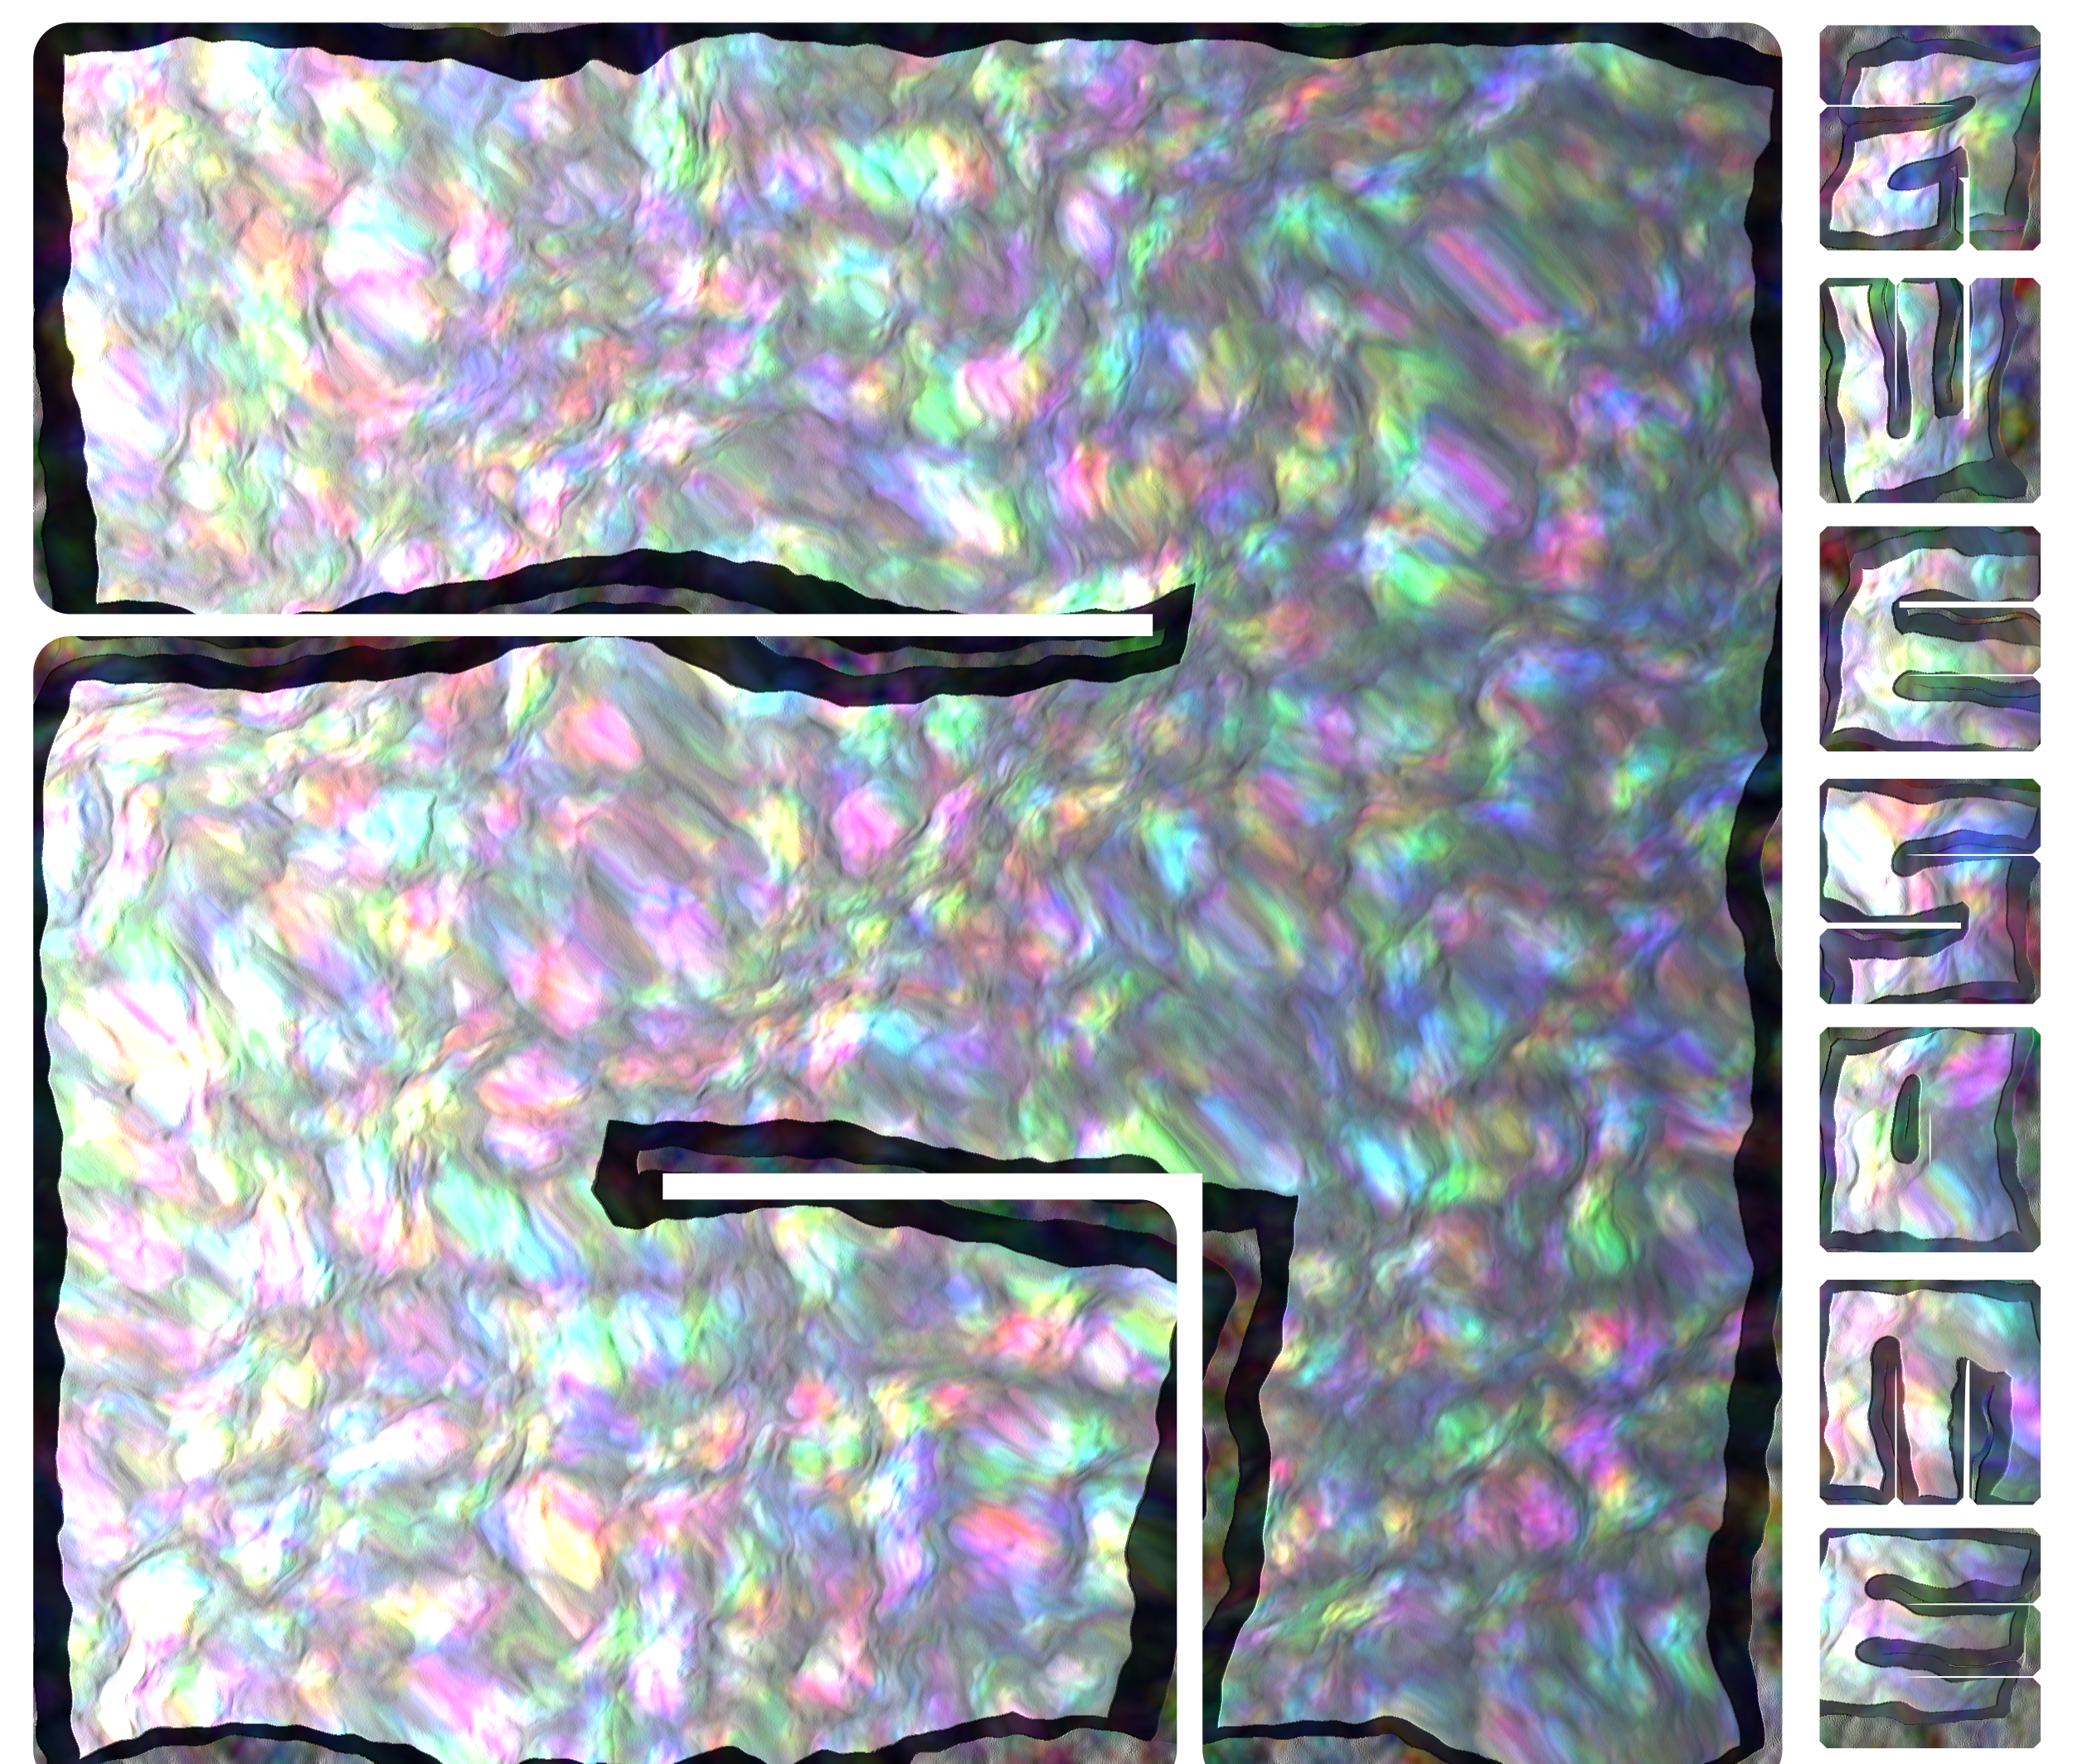
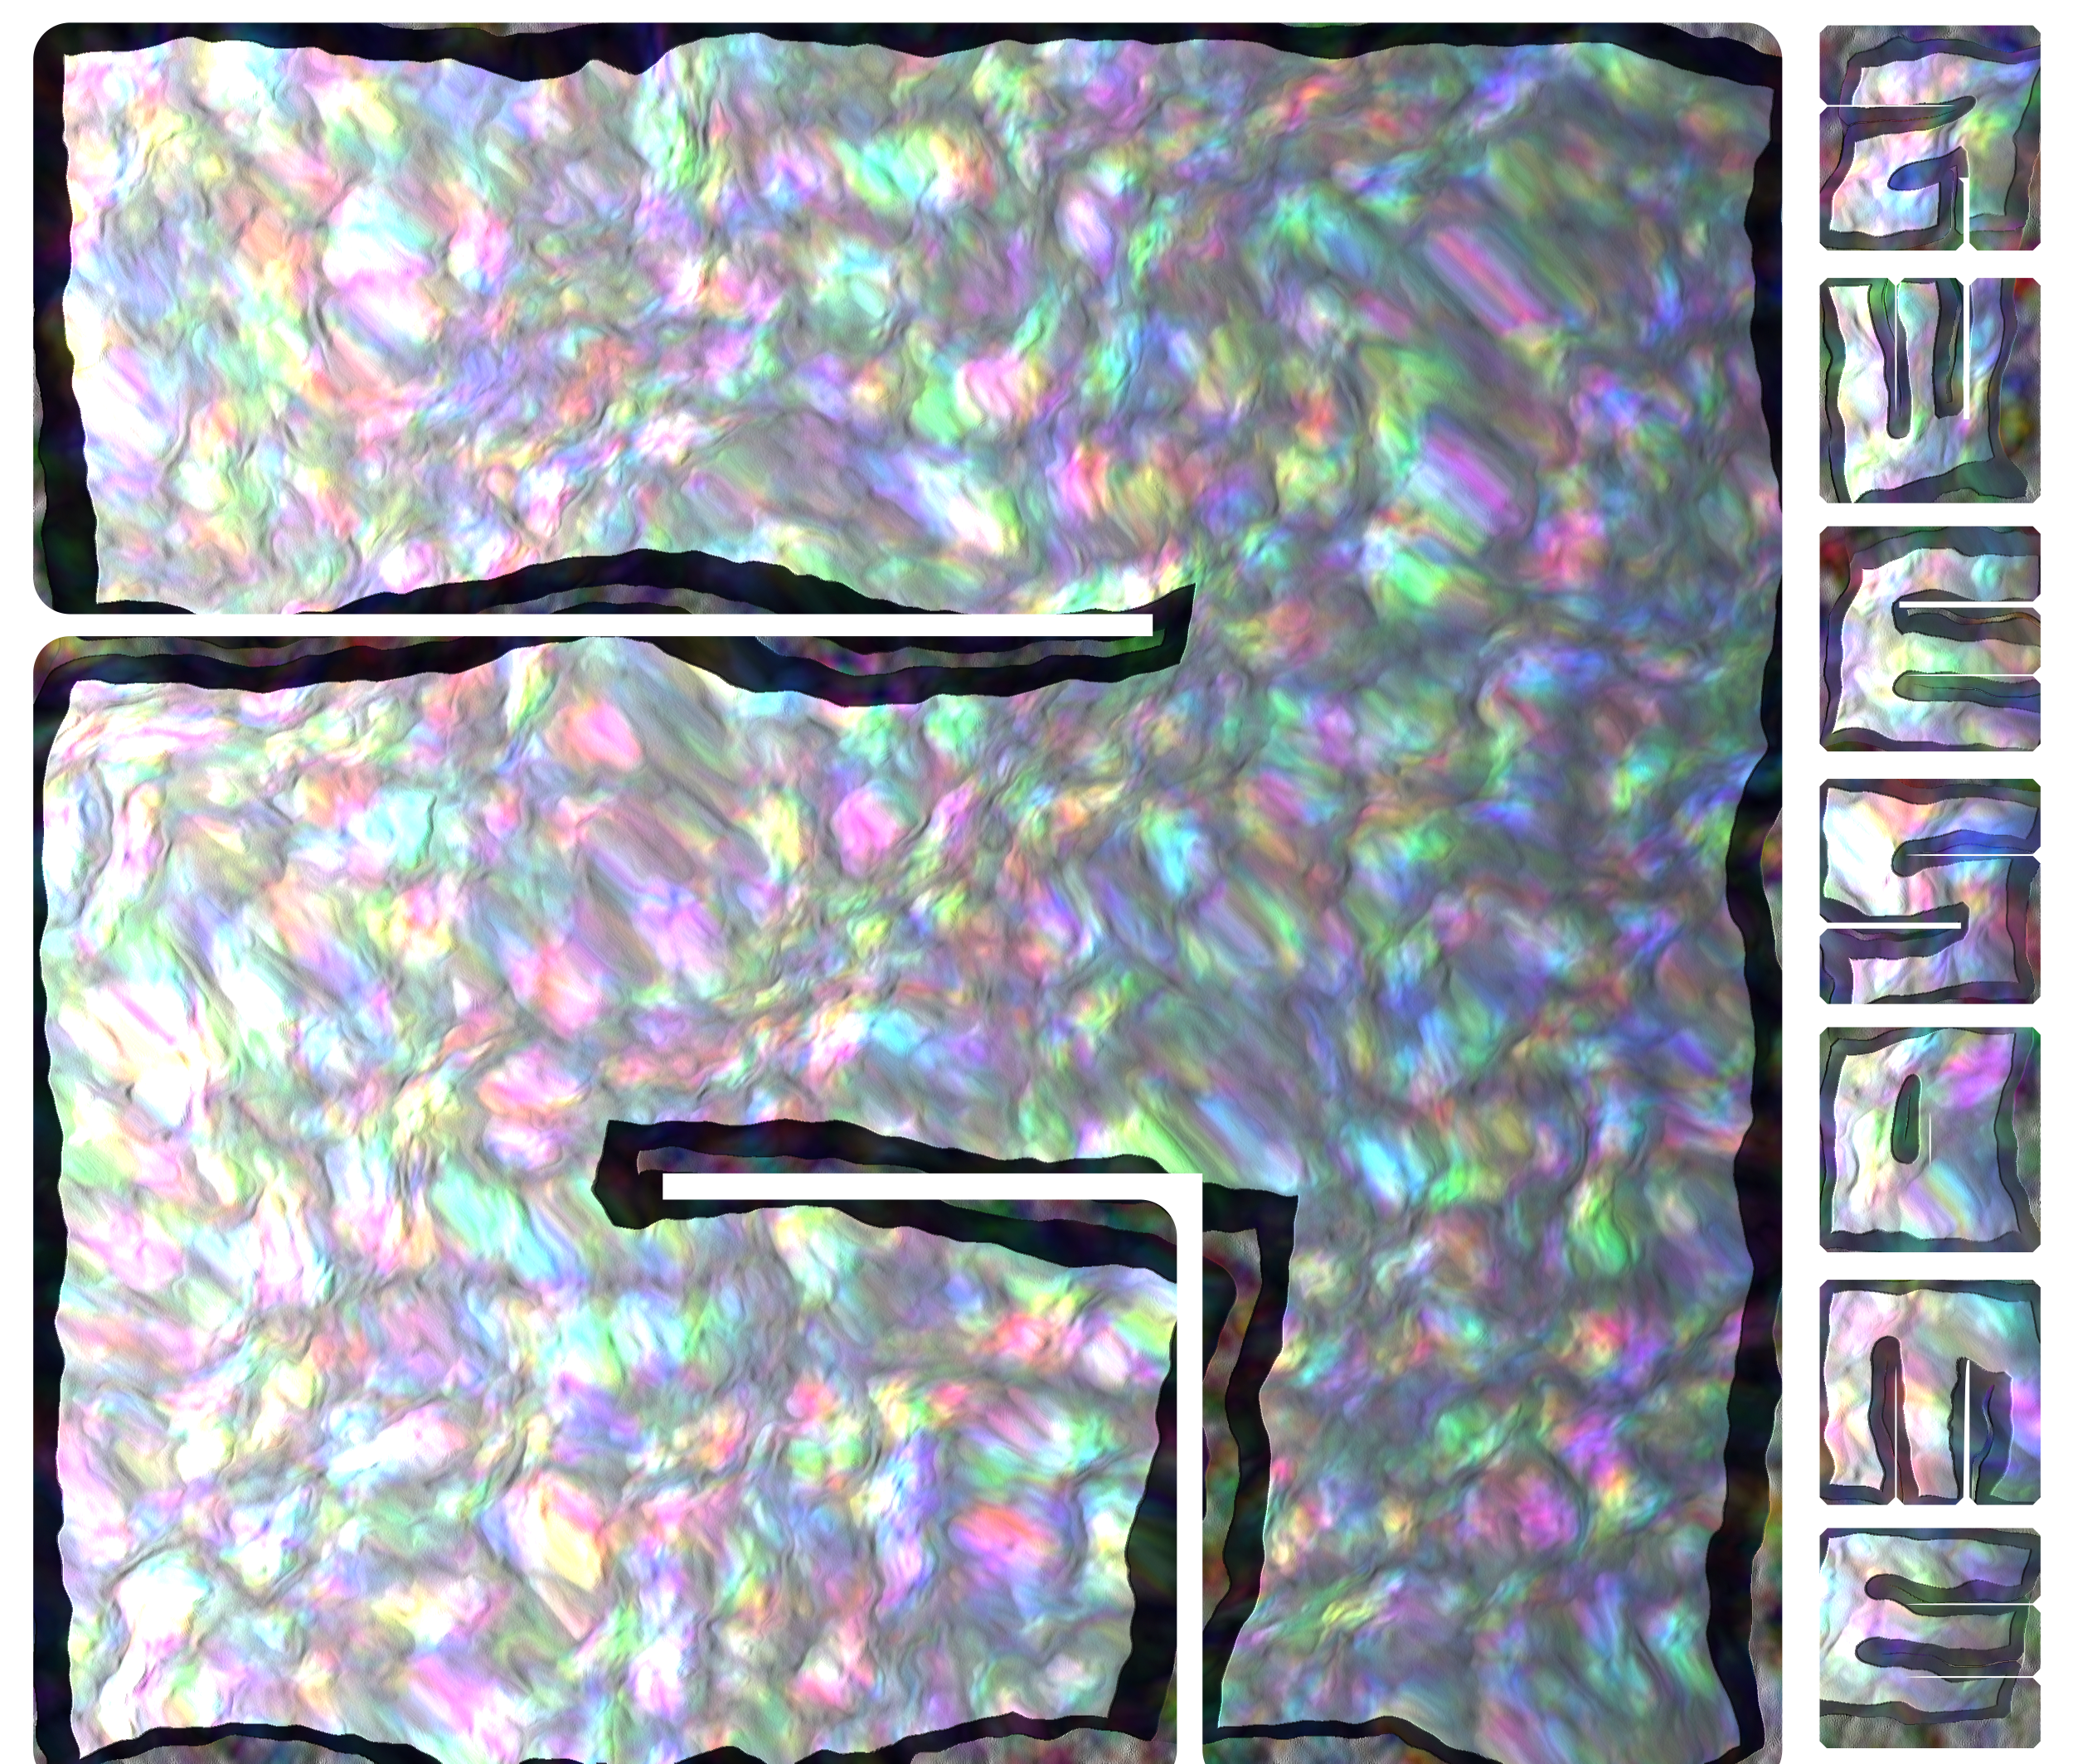
- <svg xmlns="http://www.w3.org/2000/svg" xmlns:xlink="http://www.w3.org/1999/xlink" width="53.953mm" height="45.898mm" viewBox="0 0 53.953 45.898" version="1.1" id="svg17902">
-   <defs id="defs17899">
-     <linearGradient id="linearGradient19476">
-       <stop style="stop-color:#f4f4f7;stop-opacity:1;" offset="0" id="stop19472" />
-       <stop style="stop-color:#555e70;stop-opacity:1;" offset="1" id="stop19474" />
+ <svg xmlns="http://www.w3.org/2000/svg" xmlns:xlink="http://www.w3.org/1999/xlink" width="203.916" height="173.474" viewBox="0 0 53.953 45.898">
+   <defs>
+     <linearGradient id="b">
+       <stop offset="0" style="stop-color:#f4f4f7;stop-opacity:1" />
+       <stop offset="1" style="stop-color:#555e70;stop-opacity:1" />
    </linearGradient>
-     <linearGradient id="linearGradient19464">
-       <stop style="stop-color:#f4f4f7;stop-opacity:1;" offset="0" id="stop19462" />
+     <linearGradient id="a">
+       <stop offset=".225" style="stop-color:#f4f4f7;stop-opacity:1" />
+       <stop offset="1" style="stop-color:#555e70;stop-opacity:1" />
    </linearGradient>
-     <linearGradient id="linearGradient19352">
-       <stop style="stop-color:#f4f4f7;stop-opacity:1;" offset="0.225" id="stop19348" />
-       <stop style="stop-color:#555e70;stop-opacity:1;" offset="1" id="stop19350" />
-     </linearGradient>
-     <linearGradient id="linearGradient18997">
-       <stop style="stop-color:#555e70;stop-opacity:1;" offset="0" id="stop18995" />
-     </linearGradient>
-     <linearGradient xlink:href="#linearGradient19352" id="linearGradient19354" x1="89.107" y1="134.696" x2="94.855" y2="134.696" gradientUnits="userSpaceOnUse" />
-     <linearGradient xlink:href="#linearGradient19476" id="linearGradient19478" x1="41.396" y1="134.561" x2="87.883" y2="134.561" gradientUnits="userSpaceOnUse" spreadMethod="reflect" gradientTransform="matrix(0.9686669,0,0,0.9748858,2.758401,3.973889)" />
-     <filter style="color-interpolation-filters:sRGB;" id="filter7027" x="-0.037" y="-0.005" width="1.075" height="1.009">
-       <feTurbulence numOctaves="5" baseFrequency="0.4" id="feTurbulence6999" />
-       <feConvolveMatrix order="5 5" kernelMatrix="-4 0 0 0 -4 0 -2 0 -2 0 0 0 -10 0 0 0 -2 0 -2 0 -4 0 0 0 -4 " targetX="2" targetY="2" id="feConvolveMatrix7001" />
-       <feConvolveMatrix order="3 3" kernelMatrix="2 0 2 0 -5 0 2 0 2 " targetX="1" targetY="1" id="feConvolveMatrix7003" />
-       <feColorMatrix type="saturate" result="result1" id="feColorMatrix7005" />
-       <feComposite in2="SourceGraphic" operator="arithmetic" k1="1.5" k2="0.5" k3="0.5" result="result2" id="feComposite7007" />
-       <feTurbulence baseFrequency="0.1" numOctaves="5" type="fractalNoise" result="result8" id="feTurbulence7009" />
-       <feDisplacementMap scale="4" in2="result8" in="result2" id="feDisplacementMap7011" />
-       <feBlend in2="result1" mode="normal" result="result4" id="feBlend7013" />
-       <feColorMatrix type="luminanceToAlpha" id="feColorMatrix7015" />
-       <feDiffuseLighting surfaceScale="7" diffuseConstant="1" result="result3" id="feDiffuseLighting7019">
-         <feDistantLight azimuth="180" elevation="37" id="feDistantLight7017" />
+     <linearGradient xlink:href="#a" id="e" x1="89.107" x2="94.855" y1="134.696" y2="134.696" gradientUnits="userSpaceOnUse" />
+     <linearGradient xlink:href="#b" id="c" x1="41.396" x2="87.883" y1="134.561" y2="134.561" gradientTransform="matrix(.96867 0 0 .97489 2.758 3.974)" gradientUnits="userSpaceOnUse" spreadMethod="reflect" />
+     <filter id="f" width="1.075" height="1.009" x="-.037" y="-.005" style="color-interpolation-filters:sRGB">
+       <feTurbulence baseFrequency=".4" numOctaves="5" />
+       <feConvolveMatrix kernelMatrix="-4 0 0 0 -4 0 -2 0 -2 0 0 0 -10 0 0 0 -2 0 -2 0 -4 0 0 0 -4" order="5 5" targetX="2" targetY="2" />
+       <feConvolveMatrix kernelMatrix="2 0 2 0 -5 0 2 0 2" order="3 3" targetX="1" targetY="1" />
+       <feColorMatrix result="result1" type="saturate" />
+       <feComposite in2="SourceGraphic" k1="1.5" k2=".5" k3=".5" operator="arithmetic" result="result2" />
+       <feTurbulence baseFrequency=".1" numOctaves="5" result="result8" type="fractalNoise" />
+       <feDisplacementMap in="result2" in2="result8" scale="4" />
+       <feBlend in2="result1" result="result4" />
+       <feColorMatrix type="luminanceToAlpha" />
+       <feDiffuseLighting result="result3" surfaceScale="7">
+         <feDistantLight azimuth="180" elevation="37" />
      </feDiffuseLighting>
-       <feComposite in2="result4" operator="arithmetic" k1="1.5" k3="0.5" result="result5" id="feComposite7021" />
-       <feBlend in2="result3" mode="normal" result="result6" id="feBlend7023" />
-       <feComposite in2="SourceGraphic" operator="in" result="result7" id="feComposite7025" />
+       <feComposite in2="result4" k1="1.5" k3=".5" operator="arithmetic" result="result5" />
+       <feBlend in2="result3" result="result6" />
+       <feComposite in2="SourceGraphic" operator="in" result="result7" />
    </filter>
-     <filter style="color-interpolation-filters:sRGB;" id="filter7057" x="-0.022" y="-0.022" width="1.044" height="1.044">
-       <feTurbulence numOctaves="5" baseFrequency="0.4" id="feTurbulence7029" />
-       <feConvolveMatrix order="5 5" kernelMatrix="-4 0 0 0 -4 0 -2 0 -2 0 0 0 -10 0 0 0 -2 0 -2 0 -4 0 0 0 -4 " targetX="2" targetY="2" id="feConvolveMatrix7031" />
-       <feConvolveMatrix order="3 3" kernelMatrix="2 0 2 0 -5 0 2 0 2 " targetX="1" targetY="1" id="feConvolveMatrix7033" />
-       <feColorMatrix type="saturate" result="result1" id="feColorMatrix7035" />
-       <feComposite in2="SourceGraphic" operator="arithmetic" k1="1.5" k2="0.5" k3="0.5" result="result2" id="feComposite7037" />
-       <feTurbulence baseFrequency="0.1" numOctaves="5" type="fractalNoise" result="result8" id="feTurbulence7039" />
-       <feDisplacementMap scale="4" in2="result8" in="result2" id="feDisplacementMap7041" />
-       <feBlend in2="result1" mode="normal" result="result4" id="feBlend7043" />
-       <feColorMatrix type="luminanceToAlpha" id="feColorMatrix7045" />
-       <feDiffuseLighting surfaceScale="7" diffuseConstant="1" result="result3" id="feDiffuseLighting7049">
-         <feDistantLight azimuth="180" elevation="37" id="feDistantLight7047" />
+     <filter id="d" width="1.044" height="1.044" x="-.022" y="-.022" style="color-interpolation-filters:sRGB">
+       <feTurbulence baseFrequency=".4" numOctaves="5" />
+       <feConvolveMatrix kernelMatrix="-4 0 0 0 -4 0 -2 0 -2 0 0 0 -10 0 0 0 -2 0 -2 0 -4 0 0 0 -4" order="5 5" targetX="2" targetY="2" />
+       <feConvolveMatrix kernelMatrix="2 0 2 0 -5 0 2 0 2" order="3 3" targetX="1" targetY="1" />
+       <feColorMatrix result="result1" type="saturate" />
+       <feComposite in2="SourceGraphic" k1="1.5" k2=".5" k3=".5" operator="arithmetic" result="result2" />
+       <feTurbulence baseFrequency=".1" numOctaves="5" result="result8" type="fractalNoise" />
+       <feDisplacementMap in="result2" in2="result8" scale="4" />
+       <feBlend in2="result1" result="result4" />
+       <feColorMatrix type="luminanceToAlpha" />
+       <feDiffuseLighting result="result3" surfaceScale="7">
+         <feDistantLight azimuth="180" elevation="37" />
      </feDiffuseLighting>
-       <feComposite in2="result4" operator="arithmetic" k1="1.5" k3="0.5" result="result5" id="feComposite7051" />
-       <feBlend in2="result3" mode="normal" result="result6" id="feBlend7053" />
-       <feComposite in2="SourceGraphic" operator="in" result="result7" id="feComposite7055" />
+       <feComposite in2="result4" k1="1.5" k3=".5" operator="arithmetic" result="result5" />
+       <feBlend in2="result3" result="result6" />
+       <feComposite in2="SourceGraphic" operator="in" result="result7" />
    </filter>
  </defs>
-   <g id="layer1" transform="translate(-41.74571,-111.6114)">
-     <path style="fill:url(#linearGradient19478);fill-opacity:1;stroke:#00000d;stroke-width:1.924;stroke-linecap:round;stroke-linejoin:round;stroke-dasharray:none;stroke-opacity:1;paint-order:markers stroke fill;filter:url(#filter7057)" d="m 43.574,143.138 v -14.01 h 14.568 14.568 v -1.249 -1.249 H 58.142 43.574 v -6.734 -6.734 H 65.372 87.171 v 21.993 21.993 h -6.583 -6.583 v -7.983 -7.983 h -7.986 -7.986 v 1.303 1.303 h 6.691 6.691 v 6.679 6.679 H 57.495 43.574 Z" id="path917" />
-     <g id="g19346" style="fill:url(#linearGradient19354);fill-opacity:1;filter:url(#filter7027)">
-       <path style="fill:url(#linearGradient19354);stroke:#3c3f4c;stroke-width:0.401;stroke-linecap:round;stroke-linejoin:bevel;stroke-dasharray:none;stroke-opacity:1;paint-order:fill markers stroke;fill-opacity:1;stroke-dashoffset:0" d="m 89.307,116.259 v -1.671 h 1.838 c 1.764,0 1.838,-0.009 1.838,-0.223 0,-0.214 -0.074,-0.223 -1.838,-0.223 h -1.838 v -0.836 -0.836 h 2.674 2.674 v 2.729 2.729 h -0.724 -0.724 v -0.947 -0.947 h -1.114 c -0.916,0 -1.114,0.03 -1.114,0.167 0,0.134 0.167,0.167 0.836,0.167 h 0.836 v 0.78 0.78 h -1.671 -1.671 z" id="path1264" />
-       <path style="fill:url(#linearGradient19354);stroke:#3c3f4c;stroke-width:0.401;stroke-linecap:round;stroke-linejoin:bevel;stroke-dasharray:none;stroke-opacity:1;paint-order:fill markers stroke;fill-opacity:1;stroke-dashoffset:0" d="m 89.307,121.773 v -2.729 h 0.78 0.78 v 1.838 c 0,1.764 0.009,1.838 0.223,1.838 0.214,0 0.223,-0.074 0.223,-1.838 v -1.838 h 0.668 0.668 v 1.838 1.838 h 0.279 0.279 v -1.838 -1.838 h 0.724 0.724 v 2.729 2.729 h -2.674 -2.674 z" id="path1266" />
-       <path style="fill:url(#linearGradient19354);stroke:#3c3f4c;stroke-width:0.401;stroke-linecap:round;stroke-linejoin:bevel;stroke-dasharray:none;stroke-opacity:1;paint-order:fill markers stroke;fill-opacity:1;stroke-dashoffset:0" d="m 89.307,128.235 v -2.729 h 2.674 2.674 v 0.78 0.78 h -1.838 -1.838 v 0.279 0.279 h 1.838 1.838 v 0.668 0.668 h -1.838 c -1.764,0 -1.838,0.009 -1.838,0.223 0,0.214 0.074,0.223 1.838,0.223 h 1.838 v 0.78 0.78 h -2.674 -2.674 z" id="path1268" />
-       <path style="fill:url(#linearGradient19354);stroke:#3c3f4c;stroke-width:0.401;stroke-linecap:round;stroke-linejoin:bevel;stroke-dasharray:none;stroke-opacity:1;paint-order:fill markers stroke;fill-opacity:1;stroke-dashoffset:0" d="m 89.307,136.757 v -0.78 h 1.838 1.838 v -0.279 -0.279 h -1.838 -1.838 v -1.671 -1.671 h 2.674 2.674 v 0.78 0.78 h -1.838 c -1.764,0 -1.838,0.009 -1.838,0.223 0,0.214 0.074,0.223 1.838,0.223 h 1.838 v 1.727 1.727 h -2.674 -2.674 z" id="path1270" />
-       <path style="fill:url(#linearGradient19354);stroke:#3c3f4c;stroke-width:0.401;stroke-linecap:round;stroke-linejoin:bevel;stroke-dasharray:none;stroke-opacity:1;paint-order:fill markers stroke;fill-opacity:1;stroke-dashoffset:0" d="m 89.307,141.269 v -2.729 h 2.674 2.674 v 2.729 2.729 h -2.674 -2.674 z m 2.896,0.056 c 0,-0.928 -0.017,-1.003 -0.223,-1.003 -0.205,0 -0.223,0.074 -0.223,0.928 0,0.947 0.036,1.077 0.297,1.077 0.113,0 0.149,-0.241 0.149,-1.003 z" id="path1272" />
-       <path style="fill:url(#linearGradient19354);stroke:#3c3f4c;stroke-width:0.401;stroke-linecap:round;stroke-linejoin:bevel;stroke-dasharray:none;stroke-opacity:1;paint-order:fill markers stroke;fill-opacity:1;stroke-dashoffset:0" d="m 89.307,147.842 v -2.729 h 2.674 2.674 v 2.729 2.729 h -0.724 -0.724 v -1.902 -1.902 l -0.251,0.036 c -0.247,0.035 -0.251,0.062 -0.281,1.902 l -0.031,1.866 H 91.978 91.312 v -1.894 c 0,-1.82 -0.009,-1.894 -0.223,-1.894 -0.214,0 -0.223,0.074 -0.223,1.894 v 1.894 h -0.78 -0.78 z" id="path1274" />
-       <path style="fill:url(#linearGradient19354);stroke:#3c3f4c;stroke-width:0.401;stroke-linecap:round;stroke-linejoin:bevel;stroke-dasharray:none;stroke-opacity:1;paint-order:fill markers stroke;fill-opacity:1;stroke-dashoffset:0" d="m 89.307,154.248 v -2.674 h 2.674 2.674 v 0.78 0.78 h -1.838 c -1.764,0 -1.838,0.009 -1.838,0.223 0,0.214 0.074,0.223 1.838,0.223 h 1.838 v 0.724 0.724 h -1.838 c -1.764,0 -1.838,0.009 -1.838,0.223 0,0.214 0.074,0.223 1.838,0.223 h 1.838 v 0.724 0.724 h -2.674 -2.674 z" id="path1276" />
-     </g>
+   <path d="M43.574 143.138v-14.01H72.71v-2.498H43.574v-13.468H87.17v43.986H74.005v-15.965H58.034v2.606h13.381v13.359H43.574Z" style="fill:url(#c);fill-opacity:1;stroke:#00000d;stroke-width:1.924;stroke-linecap:round;stroke-linejoin:round;stroke-dasharray:none;stroke-opacity:1;paint-order:markers stroke fill;filter:url(#d)" transform="translate(-41.746 -111.611)" />
+   <g style="fill:url(#e);fill-opacity:1;filter:url(#f)" transform="translate(-41.746 -111.611)">
+     <path d="M89.307 116.259v-1.671h1.838c1.764 0 1.838-.009 1.838-.223s-.074-.223-1.838-.223h-1.838v-1.671h5.347v5.46h-1.448v-1.895h-1.114c-.916 0-1.114.03-1.114.167 0 .134.167.167.836.167h.835v1.56h-3.342z" style="fill:url(#e);stroke:#3c3f4c;stroke-width:.401;stroke-linecap:round;stroke-linejoin:bevel;stroke-dasharray:none;stroke-opacity:1;paint-order:fill markers stroke;fill-opacity:1;stroke-dashoffset:0" />
+     <path d="M89.307 121.773v-2.729h1.56v1.838c0 1.764.009 1.838.223 1.838.213 0 .222-.074.222-1.838v-1.838h1.337v3.676h.557v-3.676h1.448v5.459h-5.347z" style="fill:url(#e);stroke:#3c3f4c;stroke-width:.401;stroke-linecap:round;stroke-linejoin:bevel;stroke-dasharray:none;stroke-opacity:1;paint-order:fill markers stroke;fill-opacity:1;stroke-dashoffset:0" />
+     <path d="M89.307 128.235v-2.73h5.347v1.56h-3.676v.557h3.676v1.337h-1.838c-1.764 0-1.838.009-1.838.223s.074.223 1.838.223h1.838v1.56h-5.347z" style="fill:url(#e);stroke:#3c3f4c;stroke-width:.401;stroke-linecap:round;stroke-linejoin:bevel;stroke-dasharray:none;stroke-opacity:1;paint-order:fill markers stroke;fill-opacity:1;stroke-dashoffset:0" />
+     <path d="M89.307 136.757v-.78h3.676v-.557h-3.676v-3.342h5.347v1.56h-1.838c-1.764 0-1.838.009-1.838.223s.074.223 1.838.223h1.838v3.453h-5.347z" style="fill:url(#e);stroke:#3c3f4c;stroke-width:.401;stroke-linecap:round;stroke-linejoin:bevel;stroke-dasharray:none;stroke-opacity:1;paint-order:fill markers stroke;fill-opacity:1;stroke-dashoffset:0" />
+     <path d="M89.307 141.27v-2.73h5.347v5.458h-5.347zm2.897.055c0-.929-.017-1.003-.223-1.003-.205 0-.223.074-.223.929 0 .947.036 1.076.297 1.076.113 0 .149-.241.149-1.002z" style="fill:url(#e);stroke:#3c3f4c;stroke-width:.401;stroke-linecap:round;stroke-linejoin:bevel;stroke-dasharray:none;stroke-opacity:1;paint-order:fill markers stroke;fill-opacity:1;stroke-dashoffset:0" />
+     <path d="M89.307 147.842v-2.73h5.347v5.46h-1.448v-3.804l-.25.036c-.248.035-.252.062-.282 1.901l-.03 1.866h-1.332v-1.894c0-1.82-.008-1.893-.222-1.893-.215 0-.223.074-.223 1.893v1.894h-1.56z" style="fill:url(#e);stroke:#3c3f4c;stroke-width:.401;stroke-linecap:round;stroke-linejoin:bevel;stroke-dasharray:none;stroke-opacity:1;paint-order:fill markers stroke;fill-opacity:1;stroke-dashoffset:0" />
+     <path d="M89.307 154.248v-2.674h5.347v1.56h-1.838c-1.764 0-1.838.009-1.838.222 0 .214.074.223 1.838.223h1.838v1.448h-1.838c-1.764 0-1.838.01-1.838.223 0 .214.074.223 1.838.223h1.838v1.448h-5.347z" style="fill:url(#e);stroke:#3c3f4c;stroke-width:.401;stroke-linecap:round;stroke-linejoin:bevel;stroke-dasharray:none;stroke-opacity:1;paint-order:fill markers stroke;fill-opacity:1;stroke-dashoffset:0" />
  </g>
</svg>
